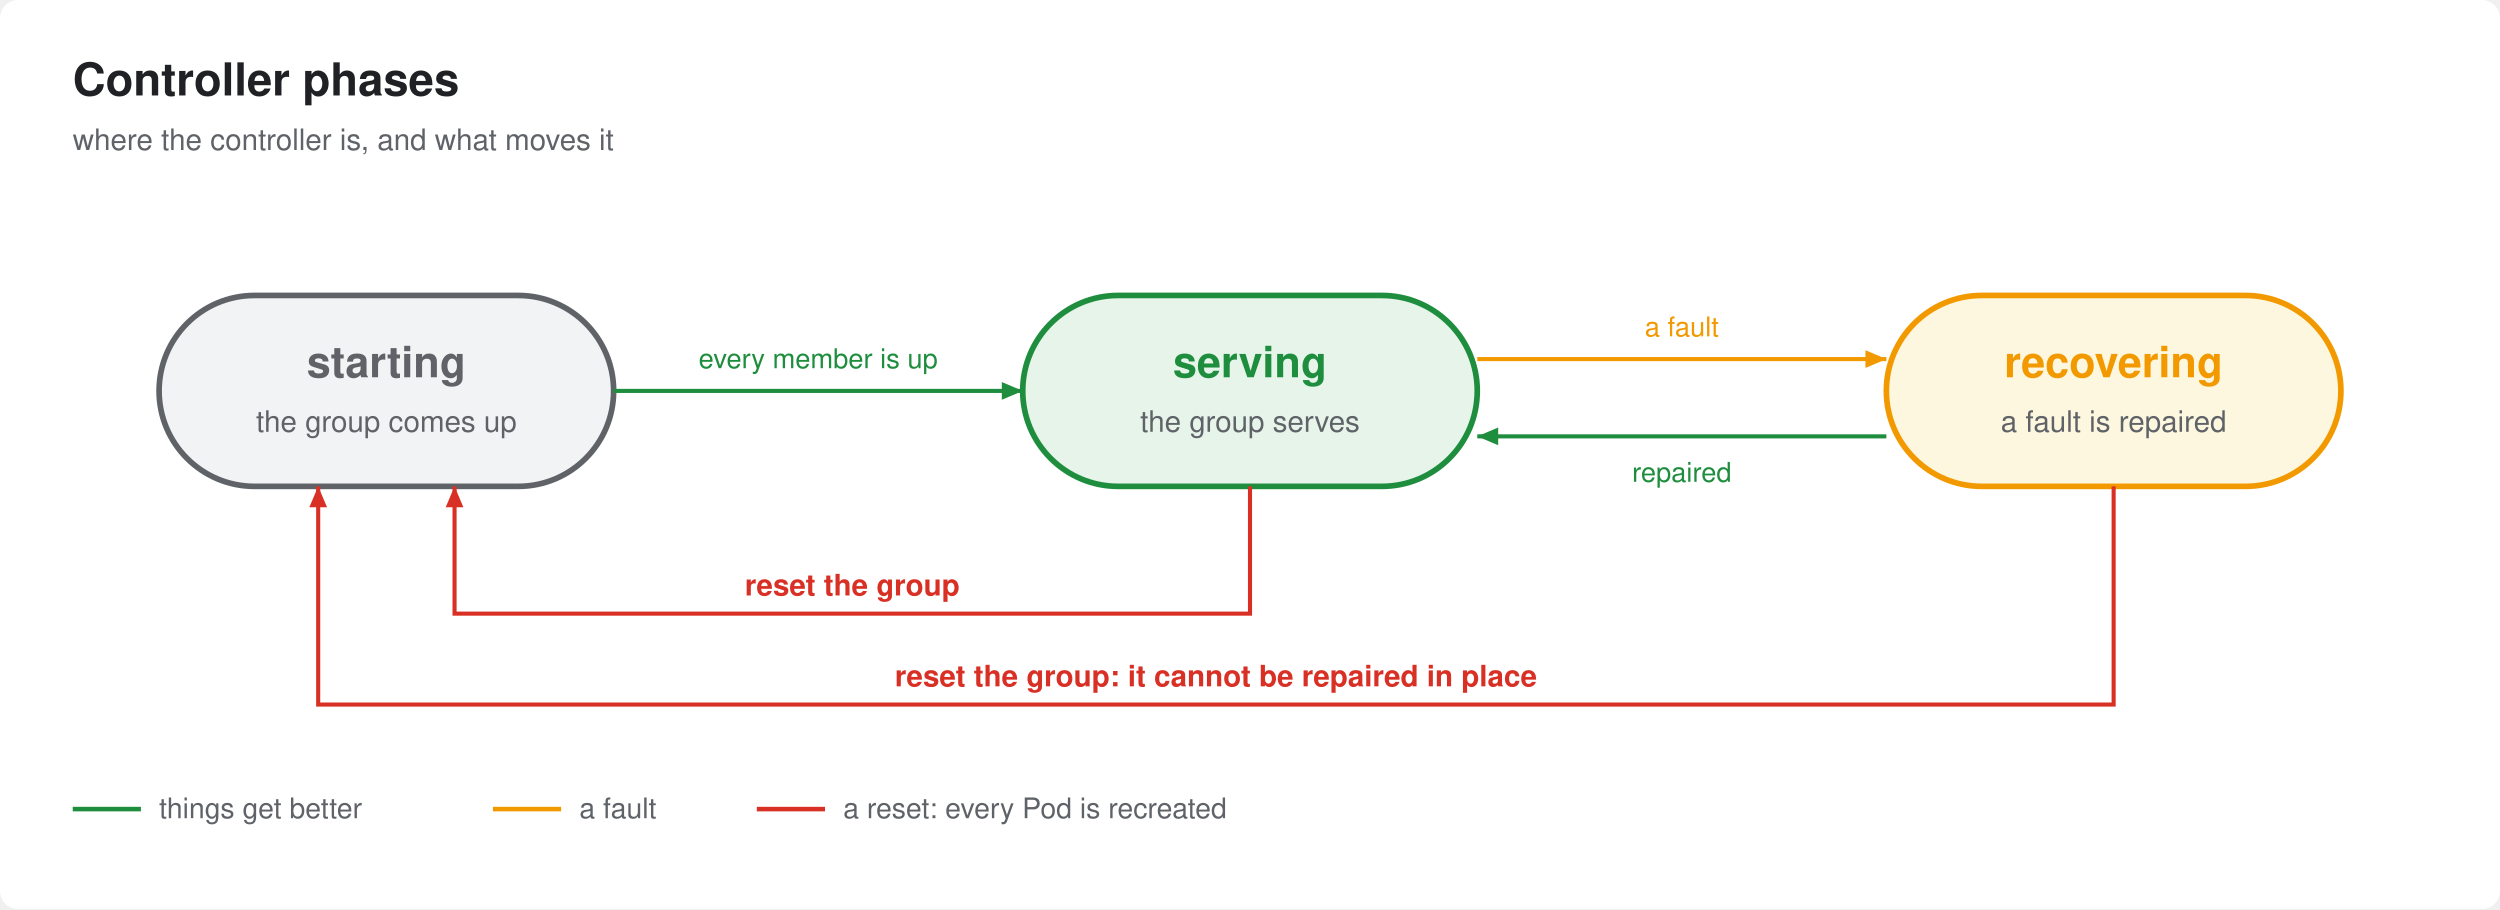
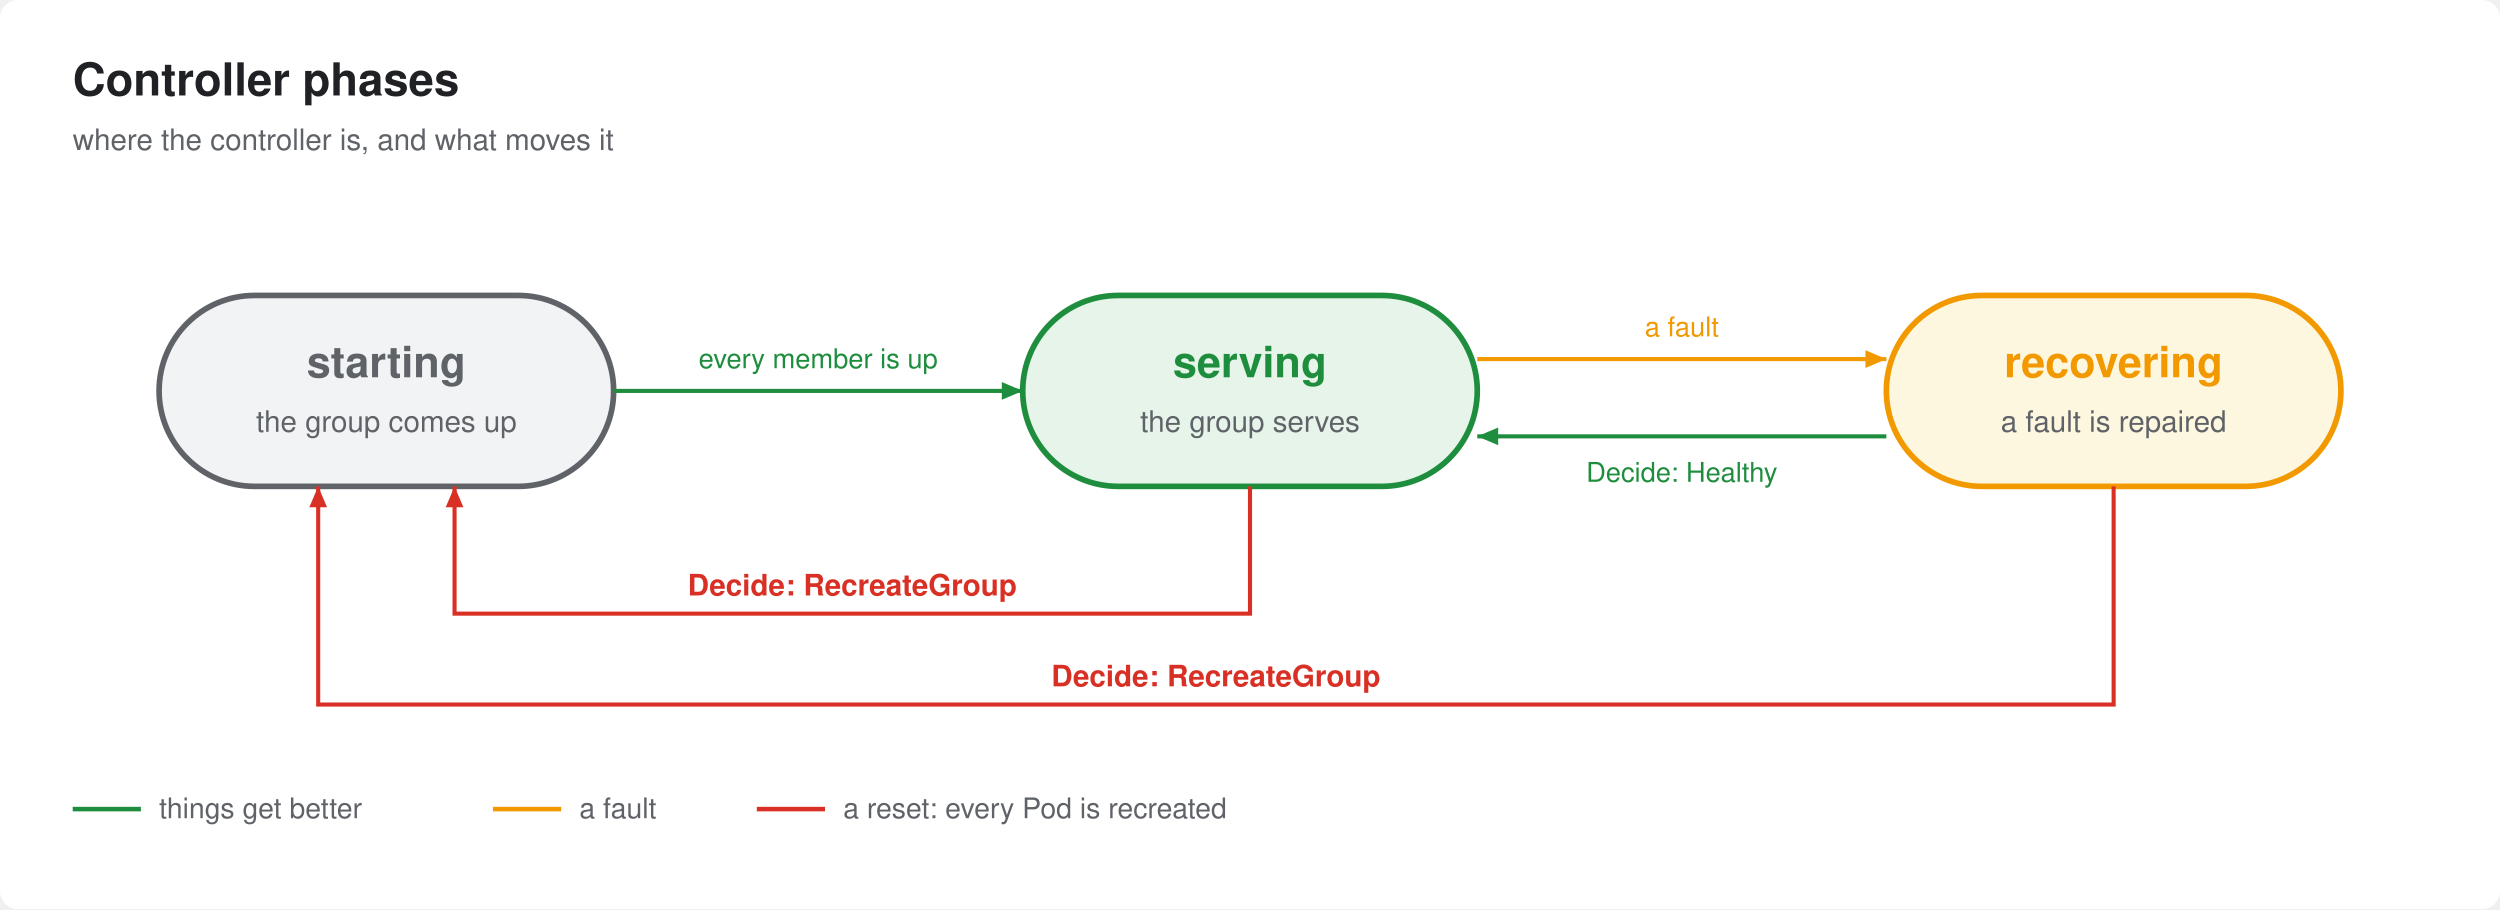
<svg xmlns="http://www.w3.org/2000/svg" width="1100" height="400" viewBox="0 0 1100 400" font-family="-apple-system, 'Segoe UI', Helvetica, Arial, sans-serif">
  <rect width="100%" height="100%" rx="8" fill="#ffffff" />
  <text x="32.0" y="42.0" font-size="20" fill="#202124" text-anchor="start" font-weight="700" xml:space="preserve">Controller phases</text>
  <text x="32.0" y="66.0" font-size="13" fill="#5f6368" text-anchor="start" xml:space="preserve">where the controller is, and what moves it</text>
  <rect x="70.0" y="130.0" width="200.0" height="84.0" rx="42" fill="#f1f3f4" stroke="#5f6368" stroke-width="2.5" />
  <text x="170.0" y="166.0" font-size="19" fill="#5f6368" text-anchor="middle" font-weight="700" xml:space="preserve">starting</text>
  <text x="170.0" y="190.0" font-size="13" fill="#5f6368" text-anchor="middle" xml:space="preserve">the group comes up</text>
  <rect x="450.0" y="130.0" width="200.0" height="84.0" rx="42" fill="#e6f4ea" stroke="#1e8e3e" stroke-width="2.5" />
  <text x="550.0" y="166.0" font-size="19" fill="#1e8e3e" text-anchor="middle" font-weight="700" xml:space="preserve">serving</text>
  <text x="550.0" y="190.0" font-size="13" fill="#5f6368" text-anchor="middle" xml:space="preserve">the group serves</text>
  <rect x="830.0" y="130.0" width="200.0" height="84.0" rx="42" fill="#fef7e0" stroke="#f29900" stroke-width="2.5" />
  <text x="930.0" y="166.0" font-size="19" fill="#f29900" text-anchor="middle" font-weight="700" xml:space="preserve">recovering</text>
  <text x="930.0" y="190.0" font-size="13" fill="#5f6368" text-anchor="middle" xml:space="preserve">a fault is repaired</text>
  <path d="M 270.0 172.0 L 450.0 172.0" fill="none" stroke="#1e8e3e" stroke-width="1.8" />
  <polygon points="450.0,172.0 440.8,175.9 440.8,168.1" fill="#1e8e3e" />
  <text x="360.0" y="162.0" font-size="12" fill="#1e8e3e" text-anchor="middle" xml:space="preserve">every member is up</text>
  <path d="M 650.0 158.0 L 830.0 158.0" fill="none" stroke="#f29900" stroke-width="1.8" />
  <polygon points="830.0,158.0 820.8,161.9 820.8,154.1" fill="#f29900" />
  <text x="740.0" y="148.0" font-size="12" fill="#f29900" text-anchor="middle" xml:space="preserve">a fault</text>
  <path d="M 830.0 192.0 L 650.0 192.0" fill="none" stroke="#1e8e3e" stroke-width="1.8" />
  <polygon points="650.0,192.0 659.2,188.1 659.2,195.9" fill="#1e8e3e" />
-   <text x="740.0" y="212.0" font-size="12" fill="#1e8e3e" text-anchor="middle" xml:space="preserve">repaired</text>
+   <text x="740.0" y="212.0" font-size="12" fill="#1e8e3e" text-anchor="middle" xml:space="preserve">Decide: Healthy</text>
  <path d="M 550.0 214.0 L 550.0 270.0 L 200.0 270.0 L 200.0 214.0" fill="none" stroke="#d93025" stroke-width="1.8" />
  <polygon points="200.0,214.0 203.9,223.2 196.1,223.2" fill="#d93025" />
  <path d="M 930.0 214.0 L 930.0 310.0 L 140.0 310.0 L 140.0 214.0" fill="none" stroke="#d93025" stroke-width="1.8" />
  <polygon points="140.0,214.0 143.9,223.2 136.1,223.2" fill="#d93025" />
-   <text x="375.0" y="262.0" font-size="13" fill="#d93025" text-anchor="middle" font-weight="700" xml:space="preserve">reset the group</text>
-   <text x="535.0" y="302.0" font-size="13" fill="#d93025" text-anchor="middle" font-weight="700" xml:space="preserve">reset the group: it cannot be repaired in place</text>
+   <text x="375.0" y="262.0" font-size="13" fill="#d93025" text-anchor="middle" font-weight="700" xml:space="preserve">Decide: RecreateGroup</text>
+   <text x="535.0" y="302.0" font-size="13" fill="#d93025" text-anchor="middle" font-weight="700" xml:space="preserve">Decide: RecreateGroup</text>
  <line x1="32.0" y1="356.0" x2="62.0" y2="356.0" stroke="#1e8e3e" stroke-width="2" />
  <text x="70.0" y="360.0" font-size="12.5" fill="#5f6368" text-anchor="start" xml:space="preserve">things get better</text>
  <line x1="216.9" y1="356.0" x2="246.9" y2="356.0" stroke="#f29900" stroke-width="2" />
  <text x="254.9" y="360.0" font-size="12.5" fill="#5f6368" text-anchor="start" xml:space="preserve">a fault</text>
  <line x1="333.0" y1="356.0" x2="363.0" y2="356.0" stroke="#d93025" stroke-width="2" />
  <text x="371.0" y="360.0" font-size="12.5" fill="#5f6368" text-anchor="start" xml:space="preserve">a reset: every Pod is recreated</text>
</svg>
